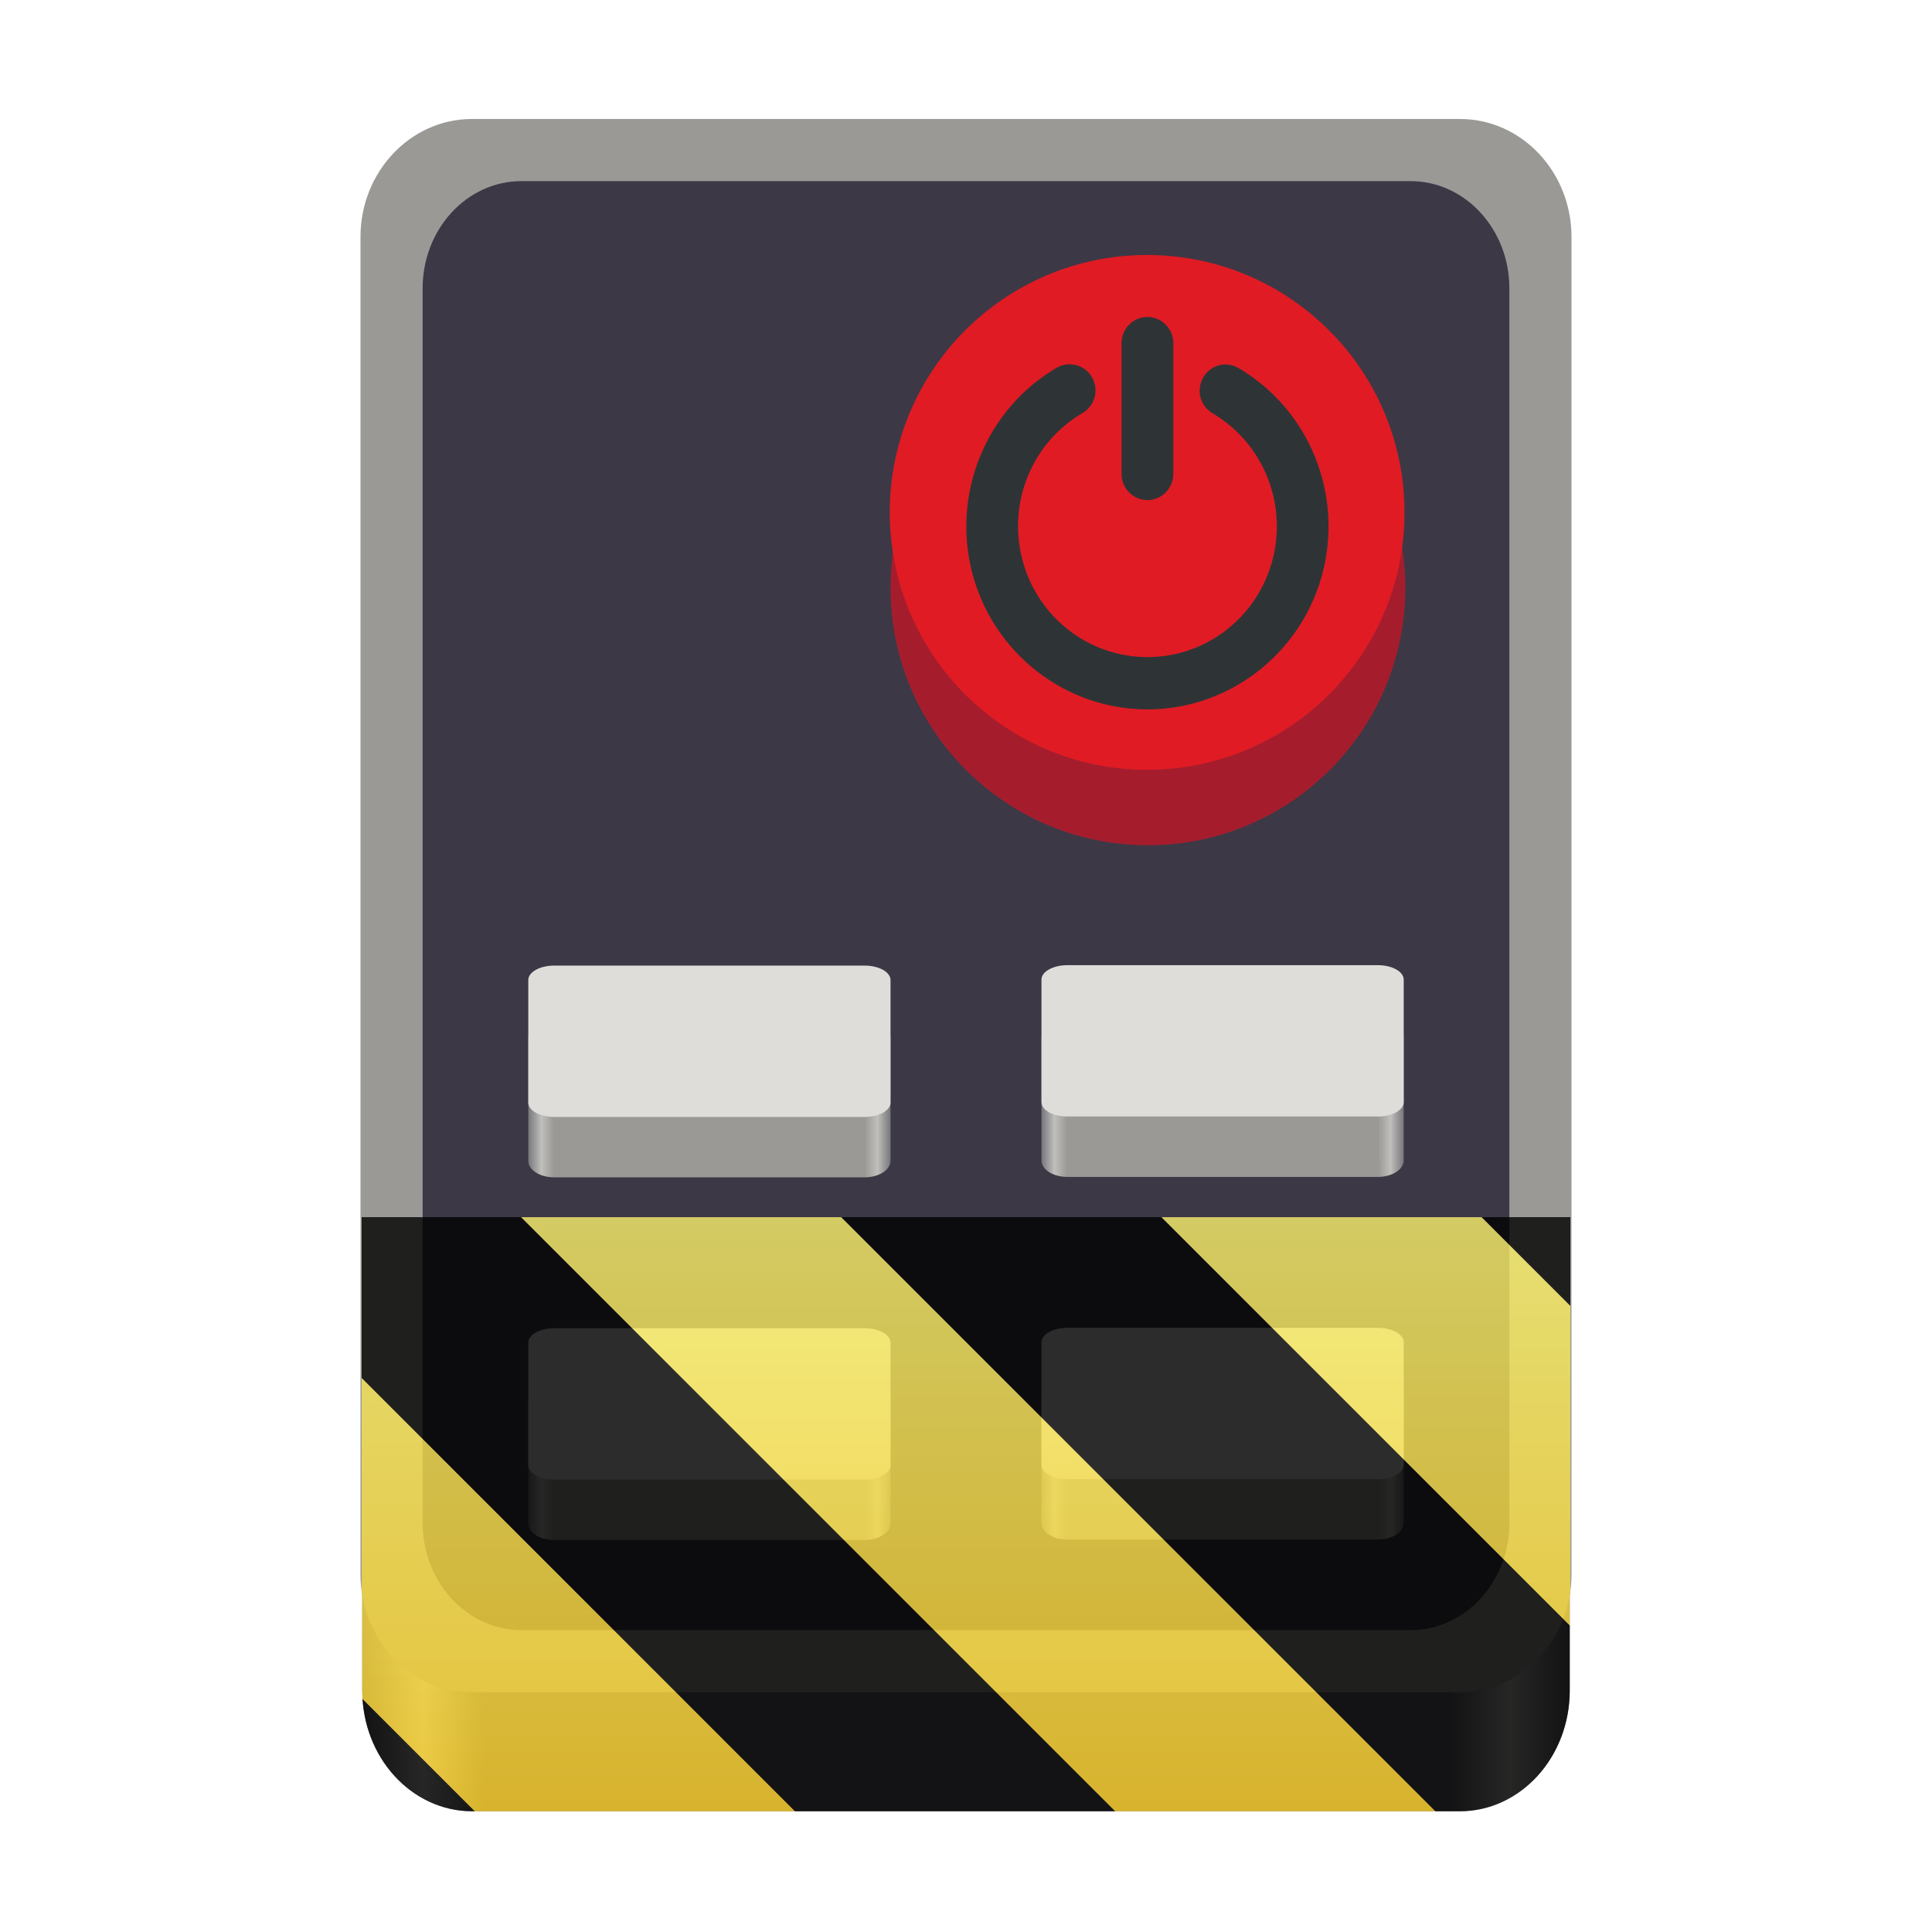
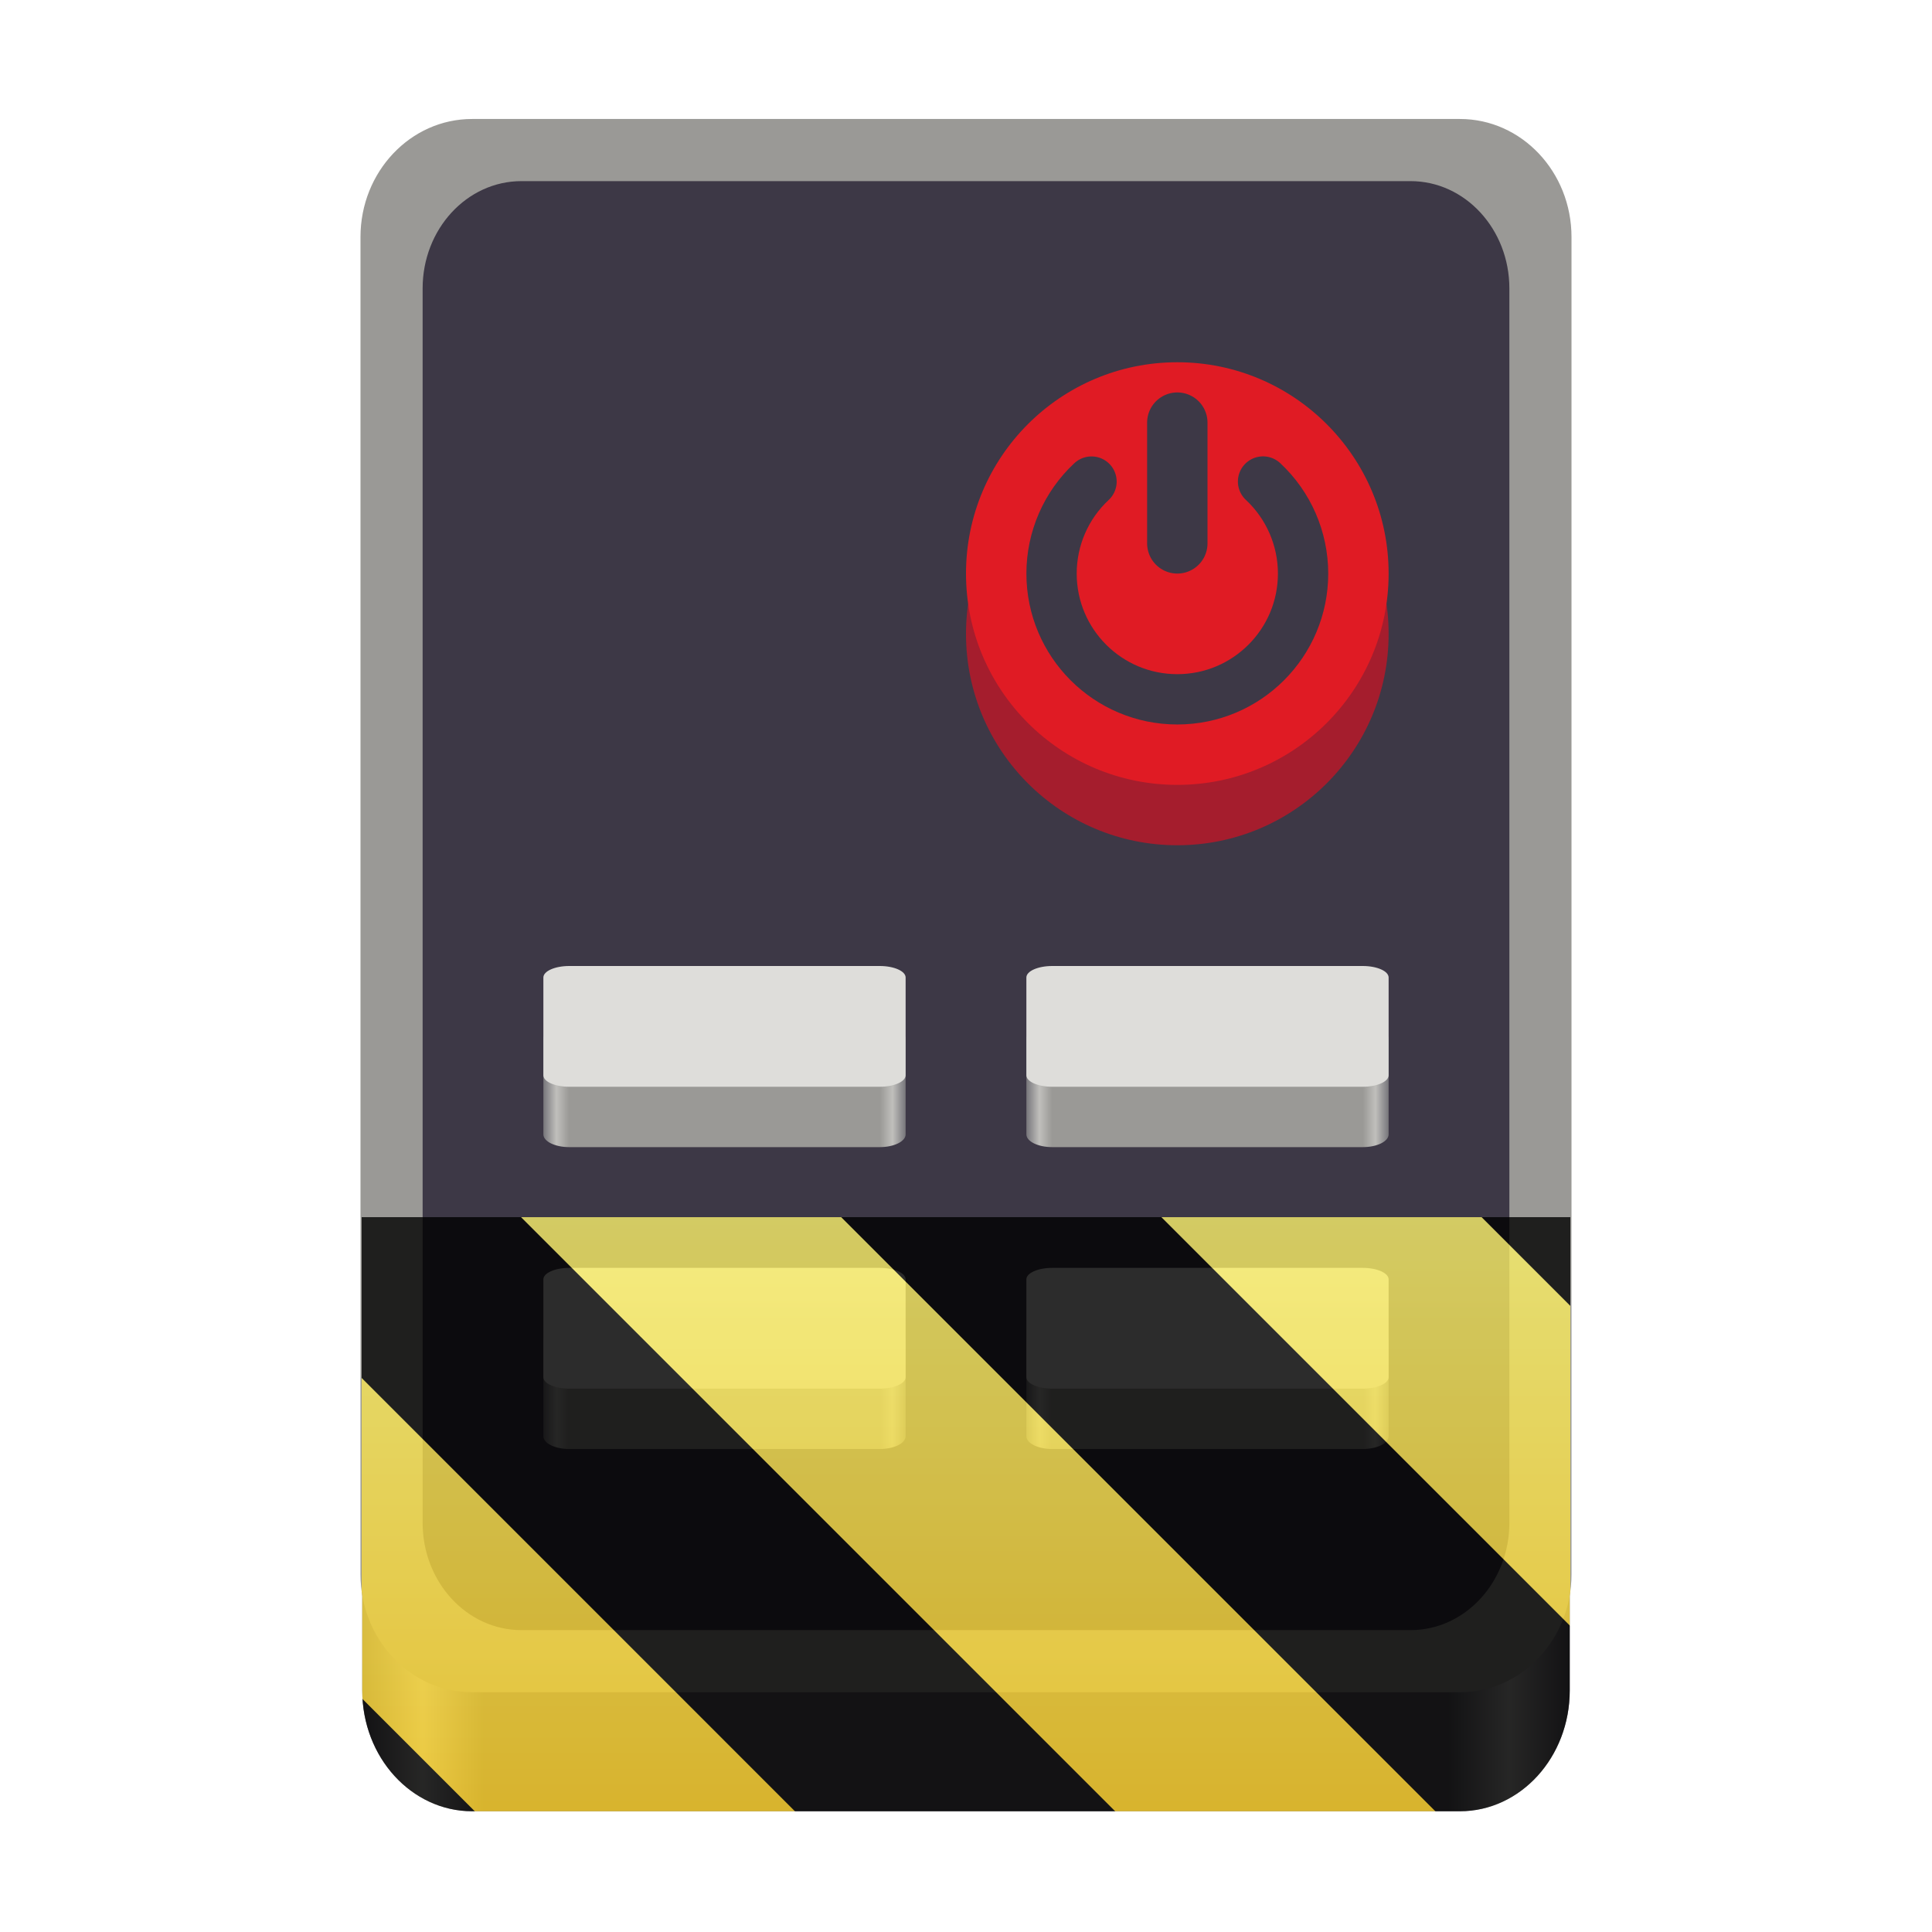
<svg xmlns="http://www.w3.org/2000/svg" xmlns:xlink="http://www.w3.org/1999/xlink" height="128px" viewBox="0 0 128 128" width="128px">
  <filter id="a" height="100%" width="100%" x="0%" y="0%">
    <feColorMatrix color-interpolation-filters="sRGB" values="0 0 0 0 1 0 0 0 0 1 0 0 0 0 1 0 0 0 1 0" />
  </filter>
  <linearGradient id="b" gradientTransform="matrix(0.178571 0 0 0.342105 8.179353 273.7401)" gradientUnits="userSpaceOnUse" x1="88.596" x2="536.596" y1="-449.394" y2="-449.394">
    <stop offset="0" stop-color="#5e5c64" />
    <stop offset="0.05" stop-color="#c0bfbc" />
    <stop offset="0.1" stop-color="#5e5c64" />
    <stop offset="0.9" stop-color="#5e5c64" />
    <stop offset="0.95" stop-color="#c0bfbc" />
    <stop offset="1" stop-color="#5e5c64" />
  </linearGradient>
  <linearGradient id="c" gradientUnits="userSpaceOnUse">
    <stop offset="0" stop-color="#77767b" />
    <stop offset="0.036" stop-color="#c0bfbc" />
    <stop offset="0.071" stop-color="#9a9996" />
    <stop offset="0.929" stop-color="#9a9996" />
    <stop offset="0.964" stop-color="#c0bfbc" />
    <stop offset="1" stop-color="#77767b" />
  </linearGradient>
-   <linearGradient id="d" gradientTransform="matrix(0.0535714 0 0 0.0341198 30.25382 117.3597)" x1="88.596" x2="536.596" xlink:href="#c" y1="-449.394" y2="-449.394" />
-   <linearGradient id="e" gradientTransform="matrix(0.0535714 0 0 0.0341198 64.25382 117.3332)" x1="88.596" x2="536.596" xlink:href="#c" y1="-449.394" y2="-449.394" />
-   <linearGradient id="f" gradientTransform="matrix(0.0535714 0 0 0.0341198 30.25382 93.33322)" x1="88.596" x2="536.596" xlink:href="#c" y1="-449.394" y2="-449.394" />
-   <linearGradient id="g" gradientTransform="matrix(1.521128 0 0 0.657407 34.00003 -198.0529)" x1="23.009" x2="38.787" xlink:href="#c" y1="404.094" y2="404.094" />
+   <linearGradient id="d" gradientTransform="matrix(0.0535714 0 0 0.0263158 31.25379 107.8262)" x1="88.596" x2="536.596" xlink:href="#c" y1="-449.394" y2="-449.394" />
+   <linearGradient id="e" gradientTransform="matrix(0.0535714 0 0 0.0263158 63.25379 107.8262)" x1="88.596" x2="536.596" xlink:href="#c" y1="-449.394" y2="-449.394" />
+   <linearGradient id="f" gradientTransform="matrix(0.0535714 0 0 0.0263158 31.25379 87.82617)" x1="88.596" x2="536.596" xlink:href="#c" y1="-449.394" y2="-449.394" />
+   <linearGradient id="g" gradientTransform="matrix(1.521128 0 0 0.507043 33 -136.8929)" x1="23.009" x2="38.787" xlink:href="#c" y1="404.094" y2="404.094" />
  <clipPath id="h">
    <rect height="128" width="128" />
  </clipPath>
  <clipPath id="i">
    <rect height="128" width="128" />
  </clipPath>
  <mask id="j">
    <g filter="url(#a)">
      <g clip-path="url(#i)" filter="url(#a)">
        <g clip-path="url(#h)">
          <path d="m 31.273 16 h 65.453 c 4.016 0 7.273 3.582 7.273 8 v 88 c 0 4.418 -3.258 8 -7.273 8 h -65.453 c -4.016 0 -7.273 -3.582 -7.273 -8 v -88 c 0 -4.418 3.258 -8 7.273 -8 z m 0 0" fill="url(#b)" />
          <path d="m 18.274 136 h 65.453 c 4.016 0 7.273 3.449 7.273 7.703 v 88.594 c 0 4.254 -3.258 7.703 -7.273 7.703 h -65.453 c -4.016 0 -7.273 -3.449 -7.273 -7.703 v -88.594 c 0 -4.254 3.258 -7.703 7.273 -7.703 z m 0 0" fill="#9a9996" stroke="#9a9996" stroke-width="0.234" transform="matrix(1 0 0 1 12.99948 -128)" />
          <path d="m 34.547 12 h 58.906 c 3.617 0 6.547 3.184 6.547 7.109 v 81.781 c 0 3.926 -2.93 7.109 -6.547 7.109 h -58.906 c -3.617 0 -6.547 -3.184 -6.547 -7.109 v -81.781 c 0 -3.926 2.93 -7.109 6.547 -7.109 z m 0 0" fill="#3d3846" />
-           <path d="m 36.715 91.652 h 20.57 c 0.949 0 1.715 0.492 1.715 1.094 v 8.188 c 0 0.605 -0.766 1.094 -1.715 1.094 h -20.57 c -0.949 0 -1.715 -0.488 -1.715 -1.094 v -8.188 c 0 -0.602 0.766 -1.094 1.715 -1.094 z m 0 0" fill="url(#d)" />
-           <path d="m 36.715 88 h 20.57 c 0.949 0 1.715 0.426 1.715 0.953 v 8.117 c 0 0.527 -0.766 0.957 -1.715 0.957 h -20.57 c -0.949 0 -1.715 -0.43 -1.715 -0.957 v -8.117 c 0 -0.527 0.766 -0.953 1.715 -0.953 z m 0 0" fill="#deddda" />
-           <path d="m 70.715 91.629 h 20.57 c 0.949 0 1.715 0.488 1.715 1.09 v 8.188 c 0 0.605 -0.766 1.094 -1.715 1.094 h -20.57 c -0.949 0 -1.715 -0.488 -1.715 -1.094 v -8.188 c 0 -0.602 0.766 -1.09 1.715 -1.09 z m 0 0" fill="url(#e)" />
-           <path d="m 70.715 87.973 h 20.57 c 0.949 0 1.715 0.43 1.715 0.957 v 8.117 c 0 0.527 -0.766 0.953 -1.715 0.953 h -20.57 c -0.949 0 -1.715 -0.426 -1.715 -0.953 v -8.117 c 0 -0.527 0.766 -0.957 1.715 -0.957 z m 0 0" fill="#deddda" />
-           <path d="m 36.715 67.629 h 20.57 c 0.949 0 1.715 0.488 1.715 1.09 v 8.188 c 0 0.605 -0.766 1.094 -1.715 1.094 h -20.57 c -0.949 0 -1.715 -0.488 -1.715 -1.094 v -8.188 c 0 -0.602 0.766 -1.09 1.715 -1.09 z m 0 0" fill="url(#f)" />
-           <path d="m 36.715 63.973 h 20.57 c 0.949 0 1.715 0.43 1.715 0.957 v 8.117 c 0 0.527 -0.766 0.953 -1.715 0.953 h -20.57 c -0.949 0 -1.715 -0.426 -1.715 -0.953 v -8.117 c 0 -0.527 0.766 -0.957 1.715 -0.957 z m 0 0" fill="#deddda" />
-           <path d="m 70.715 67.602 h 20.57 c 0.949 0 1.715 0.488 1.715 1.09 v 8.191 c 0 0.602 -0.766 1.09 -1.715 1.09 h -20.57 c -0.949 0 -1.715 -0.488 -1.715 -1.09 v -8.191 c 0 -0.602 0.766 -1.09 1.715 -1.09 z m 0 0" fill="url(#g)" />
-           <path d="m 70.715 63.945 h 20.57 c 0.949 0 1.715 0.43 1.715 0.957 v 8.117 c 0 0.527 -0.766 0.953 -1.715 0.953 h -20.57 c -0.949 0 -1.715 -0.426 -1.715 -0.953 v -8.117 c 0 -0.527 0.766 -0.957 1.715 -0.957 z m 0 0" fill="#deddda" />
-           <path d="m 93.105 38.949 c 0 9.418 -7.637 17.051 -17.055 17.051 c -9.414 0 -17.051 -7.633 -17.051 -17.051 s 7.637 -17.055 17.051 -17.055 c 9.418 0 17.055 7.637 17.055 17.055 z m 0 0" fill="#a51d2d" />
-           <path d="m 93.051 33.949 c 0 9.418 -7.633 17.051 -17.051 17.051 s -17.051 -7.633 -17.051 -17.051 s 7.633 -17.055 17.051 -17.055 s 17.051 7.637 17.051 17.055 z m 0 0" fill="#e01b24" />
-           <path d="m 76.02 21 c -0.945 0 -1.715 0.777 -1.715 1.734 v 8.664 c 0 0.957 0.77 1.734 1.715 1.734 c 0.945 0 1.715 -0.777 1.715 -1.734 v -8.664 c 0 -0.957 -0.77 -1.734 -1.715 -1.734 z m -5.379 3.148 c -0.219 0.027 -0.434 0.102 -0.629 0.215 c -4.688 2.742 -6.984 8.352 -5.586 13.645 c 1.406 5.289 6.164 8.984 11.574 8.992 c 5.418 0.008 10.188 -3.676 11.602 -8.957 c 1.418 -5.289 -0.859 -10.902 -5.539 -13.656 c -0.816 -0.488 -1.871 -0.211 -2.344 0.621 c -0.23 0.395 -0.297 0.867 -0.184 1.312 c 0.121 0.449 0.402 0.828 0.797 1.059 c 3.355 1.977 4.977 5.965 3.965 9.758 c -1.016 3.781 -4.406 6.402 -8.285 6.398 c -3.883 -0.008 -7.266 -2.637 -8.27 -6.426 c -1.004 -3.793 0.621 -7.781 3.984 -9.746 c 0.816 -0.48 1.098 -1.535 0.625 -2.363 c -0.23 -0.398 -0.598 -0.688 -1.039 -0.805 c -0.215 -0.062 -0.441 -0.074 -0.672 -0.047 z m 0 0" fill="#2e3436" />
+           <path d="m 37.715 88 h 20.57 c 0.949 0 1.715 0.379 1.715 0.844 v 6.312 c 0 0.465 -0.766 0.844 -1.715 0.844 h -20.57 c -0.949 0 -1.715 -0.379 -1.715 -0.844 v -6.312 c 0 -0.465 0.766 -0.844 1.715 -0.844 z m 0 0" fill="url(#d)" />
+           <path d="m 37.715 84 h 20.57 c 0.949 0 1.715 0.34 1.715 0.762 v 6.477 c 0 0.422 -0.766 0.762 -1.715 0.762 h -20.57 c -0.949 0 -1.715 -0.34 -1.715 -0.762 v -6.477 c 0 -0.422 0.766 -0.762 1.715 -0.762 z m 0 0" fill="#deddda" />
+           <path d="m 69.715 88 h 20.57 c 0.949 0 1.715 0.379 1.715 0.844 v 6.312 c 0 0.465 -0.766 0.844 -1.715 0.844 h -20.57 c -0.949 0 -1.715 -0.379 -1.715 -0.844 v -6.312 c 0 -0.465 0.766 -0.844 1.715 -0.844 z m 0 0" fill="url(#e)" />
+           <path d="m 69.715 84 h 20.57 c 0.949 0 1.715 0.34 1.715 0.762 v 6.477 c 0 0.422 -0.766 0.762 -1.715 0.762 h -20.57 c -0.949 0 -1.715 -0.34 -1.715 -0.762 v -6.477 c 0 -0.422 0.766 -0.762 1.715 -0.762 z m 0 0" fill="#deddda" />
+           <path d="m 37.715 68 h 20.57 c 0.949 0 1.715 0.379 1.715 0.844 v 6.312 c 0 0.465 -0.766 0.844 -1.715 0.844 h -20.57 c -0.949 0 -1.715 -0.379 -1.715 -0.844 v -6.312 c 0 -0.465 0.766 -0.844 1.715 -0.844 z m 0 0" fill="url(#f)" />
+           <path d="m 37.715 64 h 20.57 c 0.949 0 1.715 0.34 1.715 0.762 v 6.477 c 0 0.422 -0.766 0.762 -1.715 0.762 h -20.57 c -0.949 0 -1.715 -0.34 -1.715 -0.762 v -6.477 c 0 -0.422 0.766 -0.762 1.715 -0.762 z m 0 0" fill="#deddda" />
+           <path d="m 69.715 68 h 20.57 c 0.949 0 1.715 0.379 1.715 0.844 v 6.312 c 0 0.465 -0.766 0.844 -1.715 0.844 h -20.57 c -0.949 0 -1.715 -0.379 -1.715 -0.844 v -6.312 c 0 -0.465 0.766 -0.844 1.715 -0.844 z m 0 0" fill="url(#g)" />
+           <path d="m 69.715 64 h 20.57 c 0.949 0 1.715 0.34 1.715 0.762 v 6.477 c 0 0.422 -0.766 0.762 -1.715 0.762 h -20.57 c -0.949 0 -1.715 -0.34 -1.715 -0.762 v -6.477 c 0 -0.422 0.766 -0.762 1.715 -0.762 z m 0 0" fill="#deddda" />
+           <path d="m 92 42 c 0 7.73 -6.27 14 -14 14 s -14 -6.27 -14 -14 s 6.27 -14 14 -14 s 14 6.27 14 14 z m 0 0" fill="#a51d2d" />
+           <path d="m 92 38 c 0 7.73 -6.27 14 -14 14 s -14 -6.27 -14 -14 s 6.27 -14 14 -14 s 14 6.27 14 14 z m 0 0" fill="#e01b24" />
+           <path d="m 67.7 156.036 c 1.691 1.574 2.652 3.785 2.652 6.098 c 0 4.602 -3.73 8.332 -8.332 8.332 c -4.602 0 -8.332 -3.73 -8.332 -8.332 c 0 -2.312 0.957 -4.52 2.648 -6.094" fill="none" stroke="#3d3846" stroke-linecap="round" stroke-width="3.333" transform="matrix(1 0 0 1 15.97937 -124.1333)" />
+           <path d="m 65.001 156 v 8" fill="none" stroke="#3d3846" stroke-linecap="round" stroke-linejoin="round" stroke-width="4" transform="matrix(1 0 0 1 12.99948 -128)" />
        </g>
      </g>
    </g>
  </mask>
  <mask id="k">
    <g filter="url(#a)">
      <rect fill-opacity="0.8" height="184.32" width="184.32" x="-28.16" y="-28.16" />
    </g>
  </mask>
  <linearGradient id="l" gradientTransform="matrix(0 0.37 -0.98462 0 295.385 -30.36)" gradientUnits="userSpaceOnUse" x1="300" x2="428" y1="235" y2="235">
    <stop offset="0" stop-color="#f9f06b" />
    <stop offset="1" stop-color="#f5c211" />
  </linearGradient>
  <clipPath id="m">
    <rect height="128" width="128" />
  </clipPath>
  <clipPath id="n">
    <rect height="128" width="128" />
  </clipPath>
  <path d="m 31.273 16 h 65.453 c 4.016 0 7.273 3.582 7.273 8 v 88 c 0 4.418 -3.258 8 -7.273 8 h -65.453 c -4.016 0 -7.273 -3.582 -7.273 -8 v -88 c 0 -4.418 3.258 -8 7.273 -8 z m 0 0" fill="url(#b)" />
  <path d="m 31.273 8 h 65.453 c 4.016 0 7.273 3.449 7.273 7.703 v 88.594 c 0 4.254 -3.258 7.703 -7.273 7.703 h -65.453 c -4.016 0 -7.273 -3.449 -7.273 -7.703 v -88.594 c 0 -4.254 3.258 -7.703 7.273 -7.703 z m 0 0" fill="#9a9996" stroke="#9a9996" stroke-width="0.234" />
  <path d="m 34.547 12 h 58.906 c 3.617 0 6.547 3.184 6.547 7.109 v 81.781 c 0 3.926 -2.93 7.109 -6.547 7.109 h -58.906 c -3.617 0 -6.547 -3.184 -6.547 -7.109 v -81.781 c 0 -3.926 2.93 -7.109 6.547 -7.109 z m 0 0" fill="#3d3846" />
-   <path d="m 36.715 91.652 h 20.57 c 0.949 0 1.715 0.492 1.715 1.094 v 8.188 c 0 0.605 -0.766 1.094 -1.715 1.094 h -20.57 c -0.949 0 -1.715 -0.488 -1.715 -1.094 v -8.188 c 0 -0.602 0.766 -1.094 1.715 -1.094 z m 0 0" fill="url(#d)" />
-   <path d="m 36.715 88 h 20.57 c 0.949 0 1.715 0.426 1.715 0.953 v 8.117 c 0 0.527 -0.766 0.957 -1.715 0.957 h -20.57 c -0.949 0 -1.715 -0.43 -1.715 -0.957 v -8.117 c 0 -0.527 0.766 -0.953 1.715 -0.953 z m 0 0" fill="#deddda" />
-   <path d="m 70.715 91.629 h 20.57 c 0.949 0 1.715 0.488 1.715 1.09 v 8.188 c 0 0.605 -0.766 1.094 -1.715 1.094 h -20.57 c -0.949 0 -1.715 -0.488 -1.715 -1.094 v -8.188 c 0 -0.602 0.766 -1.09 1.715 -1.09 z m 0 0" fill="url(#e)" />
-   <path d="m 70.715 87.973 h 20.57 c 0.949 0 1.715 0.43 1.715 0.957 v 8.117 c 0 0.527 -0.766 0.953 -1.715 0.953 h -20.57 c -0.949 0 -1.715 -0.426 -1.715 -0.953 v -8.117 c 0 -0.527 0.766 -0.957 1.715 -0.957 z m 0 0" fill="#deddda" />
-   <path d="m 36.715 67.629 h 20.57 c 0.949 0 1.715 0.488 1.715 1.09 v 8.188 c 0 0.605 -0.766 1.094 -1.715 1.094 h -20.57 c -0.949 0 -1.715 -0.488 -1.715 -1.094 v -8.188 c 0 -0.602 0.766 -1.09 1.715 -1.09 z m 0 0" fill="url(#f)" />
-   <path d="m 36.715 63.973 h 20.57 c 0.949 0 1.715 0.43 1.715 0.957 v 8.117 c 0 0.527 -0.766 0.953 -1.715 0.953 h -20.57 c -0.949 0 -1.715 -0.426 -1.715 -0.953 v -8.117 c 0 -0.527 0.766 -0.957 1.715 -0.957 z m 0 0" fill="#deddda" />
-   <path d="m 70.715 67.602 h 20.57 c 0.949 0 1.715 0.488 1.715 1.09 v 8.191 c 0 0.602 -0.766 1.09 -1.715 1.09 h -20.57 c -0.949 0 -1.715 -0.488 -1.715 -1.09 v -8.191 c 0 -0.602 0.766 -1.09 1.715 -1.09 z m 0 0" fill="url(#g)" />
-   <path d="m 70.715 63.945 h 20.57 c 0.949 0 1.715 0.43 1.715 0.957 v 8.117 c 0 0.527 -0.766 0.953 -1.715 0.953 h -20.57 c -0.949 0 -1.715 -0.426 -1.715 -0.953 v -8.117 c 0 -0.527 0.766 -0.957 1.715 -0.957 z m 0 0" fill="#deddda" />
-   <path d="m 93.105 38.949 c 0 9.418 -7.637 17.051 -17.055 17.051 c -9.414 0 -17.051 -7.633 -17.051 -17.051 s 7.637 -17.055 17.051 -17.055 c 9.418 0 17.055 7.637 17.055 17.055 z m 0 0" fill="#a51d2d" />
-   <path d="m 93.051 33.949 c 0 9.418 -7.633 17.051 -17.051 17.051 s -17.051 -7.633 -17.051 -17.051 s 7.633 -17.055 17.051 -17.055 s 17.051 7.637 17.051 17.055 z m 0 0" fill="#e01b24" />
-   <path d="m 76.02 21 c -0.945 0 -1.715 0.777 -1.715 1.734 v 8.664 c 0 0.957 0.77 1.734 1.715 1.734 c 0.945 0 1.715 -0.777 1.715 -1.734 v -8.664 c 0 -0.957 -0.77 -1.734 -1.715 -1.734 z m -5.379 3.148 c -0.219 0.027 -0.434 0.102 -0.629 0.215 c -4.688 2.742 -6.984 8.352 -5.586 13.645 c 1.406 5.289 6.164 8.984 11.574 8.992 c 5.418 0.008 10.188 -3.676 11.602 -8.957 c 1.418 -5.289 -0.859 -10.902 -5.539 -13.656 c -0.816 -0.488 -1.871 -0.211 -2.344 0.621 c -0.23 0.395 -0.297 0.867 -0.184 1.312 c 0.121 0.449 0.402 0.828 0.797 1.059 c 3.355 1.977 4.977 5.965 3.965 9.758 c -1.016 3.781 -4.406 6.402 -8.285 6.398 c -3.883 -0.008 -7.266 -2.637 -8.27 -6.426 c -1.004 -3.793 0.621 -7.781 3.984 -9.746 c 0.816 -0.48 1.098 -1.535 0.625 -2.363 c -0.23 -0.398 -0.598 -0.688 -1.039 -0.805 c -0.215 -0.062 -0.441 -0.074 -0.672 -0.047 z m 0 0" fill="#2e3436" />
+   <path d="m 37.715 88 h 20.57 c 0.949 0 1.715 0.379 1.715 0.844 v 6.312 c 0 0.465 -0.766 0.844 -1.715 0.844 h -20.57 c -0.949 0 -1.715 -0.379 -1.715 -0.844 v -6.312 c 0 -0.465 0.766 -0.844 1.715 -0.844 z m 0 0" fill="url(#d)" />
+   <path d="m 37.715 84 h 20.57 c 0.949 0 1.715 0.34 1.715 0.762 v 6.477 c 0 0.422 -0.766 0.762 -1.715 0.762 h -20.57 c -0.949 0 -1.715 -0.34 -1.715 -0.762 v -6.477 c 0 -0.422 0.766 -0.762 1.715 -0.762 z m 0 0" fill="#deddda" />
+   <path d="m 69.715 88 h 20.57 c 0.949 0 1.715 0.379 1.715 0.844 v 6.312 c 0 0.465 -0.766 0.844 -1.715 0.844 h -20.57 c -0.949 0 -1.715 -0.379 -1.715 -0.844 v -6.312 c 0 -0.465 0.766 -0.844 1.715 -0.844 z m 0 0" fill="url(#e)" />
+   <path d="m 69.715 84 h 20.57 c 0.949 0 1.715 0.34 1.715 0.762 v 6.477 c 0 0.422 -0.766 0.762 -1.715 0.762 h -20.57 c -0.949 0 -1.715 -0.34 -1.715 -0.762 v -6.477 c 0 -0.422 0.766 -0.762 1.715 -0.762 z m 0 0" fill="#deddda" />
+   <path d="m 37.715 68 h 20.57 c 0.949 0 1.715 0.379 1.715 0.844 v 6.312 c 0 0.465 -0.766 0.844 -1.715 0.844 h -20.57 c -0.949 0 -1.715 -0.379 -1.715 -0.844 v -6.312 c 0 -0.465 0.766 -0.844 1.715 -0.844 z m 0 0" fill="url(#f)" />
+   <path d="m 37.715 64 h 20.57 c 0.949 0 1.715 0.34 1.715 0.762 v 6.477 c 0 0.422 -0.766 0.762 -1.715 0.762 h -20.57 c -0.949 0 -1.715 -0.34 -1.715 -0.762 v -6.477 c 0 -0.422 0.766 -0.762 1.715 -0.762 z m 0 0" fill="#deddda" />
+   <path d="m 69.715 68 h 20.57 c 0.949 0 1.715 0.379 1.715 0.844 v 6.312 c 0 0.465 -0.766 0.844 -1.715 0.844 h -20.57 c -0.949 0 -1.715 -0.379 -1.715 -0.844 v -6.312 c 0 -0.465 0.766 -0.844 1.715 -0.844 z m 0 0" fill="url(#g)" />
+   <path d="m 69.715 64 h 20.57 c 0.949 0 1.715 0.34 1.715 0.762 v 6.477 c 0 0.422 -0.766 0.762 -1.715 0.762 h -20.57 c -0.949 0 -1.715 -0.34 -1.715 -0.762 v -6.477 c 0 -0.422 0.766 -0.762 1.715 -0.762 z m 0 0" fill="#deddda" />
+   <path d="m 92 42 c 0 7.73 -6.27 14 -14 14 s -14 -6.27 -14 -14 s 6.27 -14 14 -14 s 14 6.27 14 14 z m 0 0" fill="#a51d2d" />
+   <path d="m 92 38 c 0 7.73 -6.27 14 -14 14 s -14 -6.27 -14 -14 s 6.27 -14 14 -14 s 14 6.27 14 14 z m 0 0" fill="#e01b24" />
+   <path d="m 83.68 31.902 c 1.691 1.574 2.652 3.785 2.652 6.098 c 0 4.602 -3.73 8.332 -8.332 8.332 c -4.602 0 -8.332 -3.73 -8.332 -8.332 c 0 -2.312 0.957 -4.52 2.648 -6.094" fill="none" stroke="#3d3846" stroke-linecap="round" stroke-width="3.333" />
+   <path d="m 78 28 v 8" fill="none" stroke="#3d3846" stroke-linecap="round" stroke-linejoin="round" stroke-width="4" />
  <g mask="url(#j)">
    <g clip-path="url(#n)">
      <g mask="url(#k)">
        <g clip-path="url(#m)">
          <path d="m 128 80.641 v 47.359 h -128 v -47.359 z m 0 0" fill="url(#l)" />
          <path d="m 13.309 80.641 l 47.355 47.359 h 21.215 l -47.359 -47.359 z m 42.422 0 l 47.363 47.359 h 21.215 l -47.363 -47.359 z m 42.43 0 l 29.84 29.84 v -21.211 l -8.629 -8.629 z m -98.16 7.906 v 21.215 l 18.238 18.238 h 21.215 z m 0 0" />
        </g>
      </g>
    </g>
  </g>
</svg>
